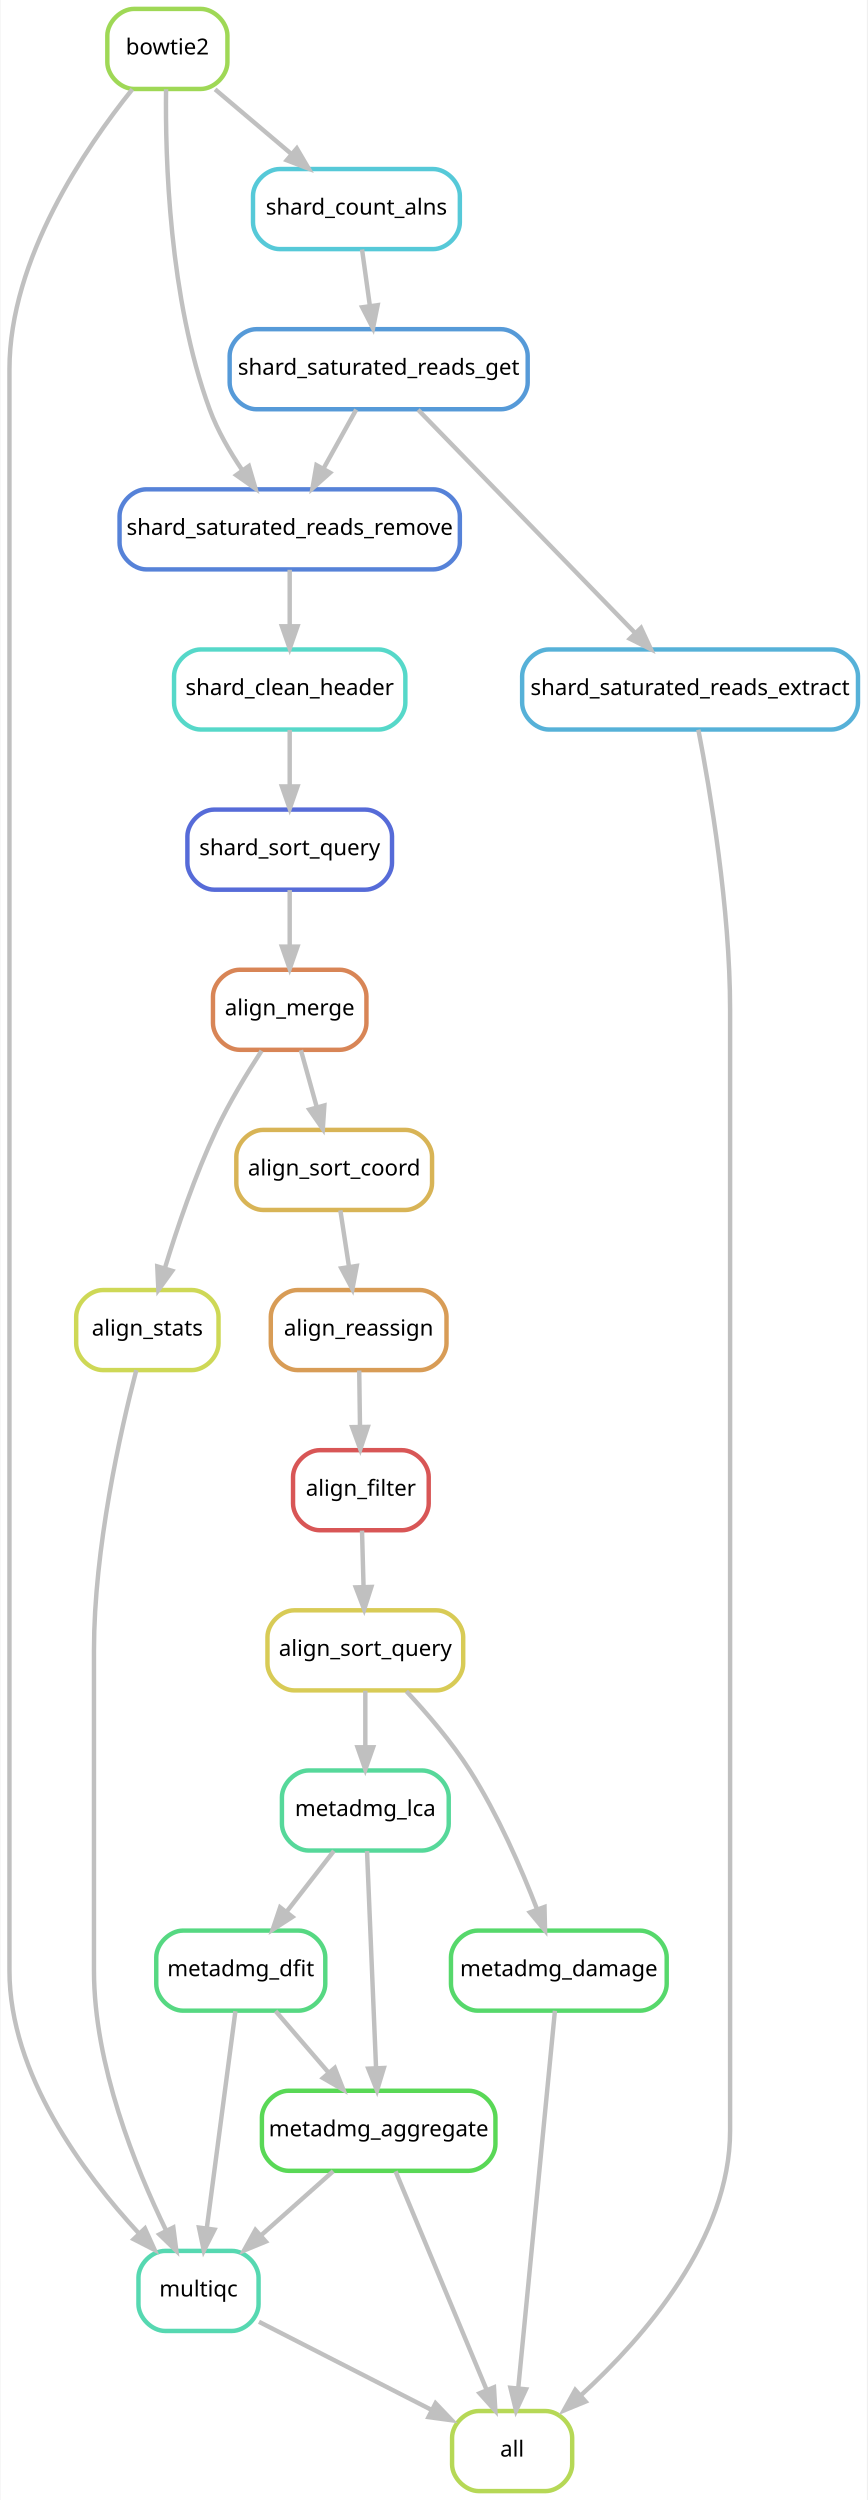
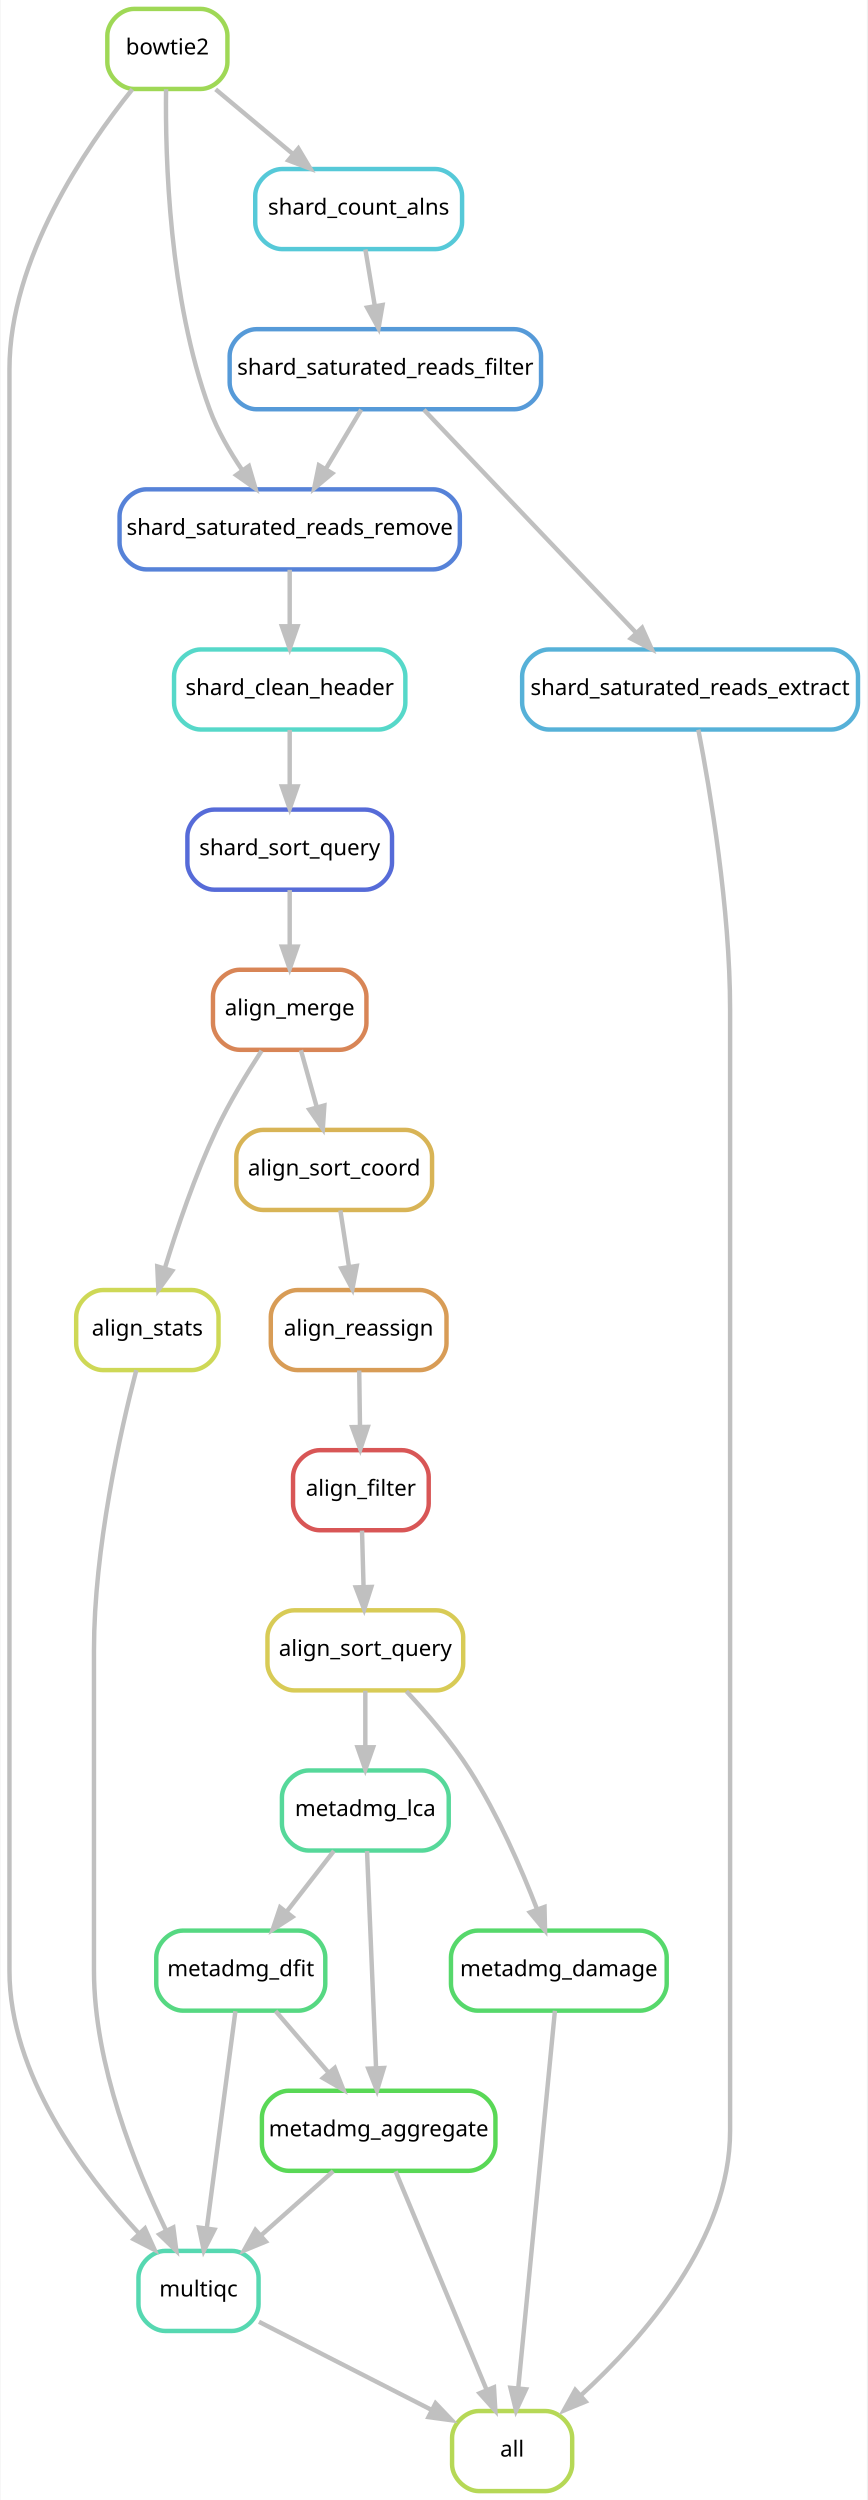
<svg xmlns="http://www.w3.org/2000/svg" width="390pt" height="1124pt" viewBox="0.00 0.00 389.50 1124.00">
  <g id="graph0" class="graph" transform="scale(1 1) rotate(0) translate(4 1120)">
    <polygon fill="#ffffff" stroke="transparent" points="-4,4 -4,-1120 385.5,-1120 385.5,4 -4,4" />
    <g id="node1" class="node">
      <path fill="none" stroke="#b6d856" stroke-width="2" d="M241,-36C241,-36 211,-36 211,-36 205,-36 199,-30 199,-24 199,-24 199,-12 199,-12 199,-6 205,0 211,0 211,0 241,0 241,0 247,0 253,-6 253,-12 253,-12 253,-24 253,-24 253,-30 247,-36 241,-36" />
      <text text-anchor="middle" x="226" y="-15.5" font-family="sans" font-size="10.00" fill="#000000">all</text>
    </g>
    <g id="node2" class="node">
      <path fill="none" stroke="#56d8b1" stroke-width="2" d="M100,-108C100,-108 70,-108 70,-108 64,-108 58,-102 58,-96 58,-96 58,-84 58,-84 58,-78 64,-72 70,-72 70,-72 100,-72 100,-72 106,-72 112,-78 112,-84 112,-84 112,-96 112,-96 112,-102 106,-108 100,-108" />
      <text text-anchor="middle" x="85" y="-87.5" font-family="sans" font-size="10.00" fill="#000000">multiqc</text>
    </g>
    <g id="edge3" class="edge">
      <path fill="none" stroke="#c0c0c0" stroke-width="2" d="M112.186,-76.118C134.228,-64.862 165.493,-48.897 189.678,-36.547" />
      <polygon fill="#c0c0c0" stroke="#c0c0c0" stroke-width="2" points="191.583,-39.505 198.897,-31.84 188.399,-33.27 191.583,-39.505" />
    </g>
    <g id="node3" class="node">
      <path fill="none" stroke="#9fd856" stroke-width="2" d="M86,-1116C86,-1116 56,-1116 56,-1116 50,-1116 44,-1110 44,-1104 44,-1104 44,-1092 44,-1092 44,-1086 50,-1080 56,-1080 56,-1080 86,-1080 86,-1080 92,-1080 98,-1086 98,-1092 98,-1092 98,-1104 98,-1104 98,-1110 92,-1116 86,-1116" />
      <text text-anchor="middle" x="71" y="-1095.5" font-family="sans" font-size="10.00" fill="#000000">bowtie2</text>
    </g>
-     <g id="edge8" class="edge">
+     <g id="edge6" class="edge">
      <path fill="none" stroke="#c0c0c0" stroke-width="2" d="M55.243,-1079.86C34.326,-1053.852 0,-1003.615 0,-954 0,-954 0,-954 0,-234 0,-187.497 33.281,-142.809 58.193,-115.872" />
      <polygon fill="#c0c0c0" stroke="#c0c0c0" stroke-width="2" points="60.921,-118.084 65.286,-108.43 55.853,-113.254 60.921,-118.084" />
    </g>
    <g id="node8" class="node">
      <path fill="none" stroke="#5682d8" stroke-width="2" d="M190.5,-900C190.5,-900 61.5,-900 61.5,-900 55.5,-900 49.5,-894 49.5,-888 49.5,-888 49.5,-876 49.5,-876 49.5,-870 55.5,-864 61.5,-864 61.5,-864 190.5,-864 190.5,-864 196.5,-864 202.5,-870 202.5,-876 202.5,-876 202.5,-888 202.5,-888 202.5,-894 196.5,-900 190.5,-900" />
      <text text-anchor="middle" x="126" y="-879.5" font-family="sans" font-size="10.00" fill="#000000">shard_saturated_reads_remove</text>
    </g>
-     <g id="edge14" class="edge">
+     <g id="edge13" class="edge">
      <path fill="none" stroke="#c0c0c0" stroke-width="2" d="M70.414,-1079.869C70.01,-1049.232 71.724,-985.701 90,-936 93.521,-926.425 99.055,-916.867 104.737,-908.513" />
      <polygon fill="#c0c0c0" stroke="#c0c0c0" stroke-width="2" points="107.65,-910.458 110.635,-900.293 101.962,-906.378 107.65,-910.458" />
    </g>
    <g id="node10" class="node">
-       <path fill="none" stroke="#56c9d8" stroke-width="2" d="M190.5,-1044C190.5,-1044 121.5,-1044 121.5,-1044 115.5,-1044 109.5,-1038 109.5,-1032 109.5,-1032 109.5,-1020 109.5,-1020 109.5,-1014 115.5,-1008 121.5,-1008 121.5,-1008 190.5,-1008 190.5,-1008 196.5,-1008 202.5,-1014 202.5,-1020 202.5,-1020 202.5,-1032 202.5,-1032 202.5,-1038 196.5,-1044 190.5,-1044" />
-       <text text-anchor="middle" x="156" y="-1023.5" font-family="sans" font-size="10.00" fill="#000000">shard_count_alns</text>
+       <path fill="none" stroke="#56c9d8" stroke-width="2" d="M191.5,-1044C191.5,-1044 122.5,-1044 122.5,-1044 116.5,-1044 110.5,-1038 110.5,-1032 110.5,-1032 110.5,-1020 110.5,-1020 110.5,-1014 116.5,-1008 122.5,-1008 122.5,-1008 191.5,-1008 191.5,-1008 197.5,-1008 203.5,-1014 203.5,-1020 203.5,-1020 203.5,-1032 203.5,-1032 203.5,-1038 197.5,-1044 191.5,-1044" />
+       <text text-anchor="middle" x="157" y="-1023.5" font-family="sans" font-size="10.00" fill="#000000">shard_count_alns</text>
    </g>
    <g id="edge16" class="edge">
-       <path fill="none" stroke="#c0c0c0" stroke-width="2" d="M92.449,-1079.831C102.818,-1071.049 115.423,-1060.371 126.665,-1050.849" />
-       <polygon fill="#c0c0c0" stroke="#c0c0c0" stroke-width="2" points="129.19,-1053.297 134.558,-1044.163 124.665,-1047.956 129.19,-1053.297" />
+       <path fill="none" stroke="#c0c0c0" stroke-width="2" d="M92.701,-1079.831C103.192,-1071.049 115.945,-1060.371 127.319,-1050.849" />
+       <polygon fill="#c0c0c0" stroke="#c0c0c0" stroke-width="2" points="129.885,-1053.266 135.305,-1044.163 125.391,-1047.899 129.885,-1053.266" />
    </g>
    <g id="node4" class="node">
      <path fill="none" stroke="#ced856" stroke-width="2" d="M82,-540C82,-540 42,-540 42,-540 36,-540 30,-534 30,-528 30,-528 30,-516 30,-516 30,-510 36,-504 42,-504 42,-504 82,-504 82,-504 88,-504 94,-510 94,-516 94,-516 94,-528 94,-528 94,-534 88,-540 82,-540" />
      <text text-anchor="middle" x="62" y="-519.5" font-family="sans" font-size="10.00" fill="#000000">align_stats</text>
    </g>
-     <g id="edge5" class="edge">
+     <g id="edge7" class="edge">
      <path fill="none" stroke="#c0c0c0" stroke-width="2" d="M57.027,-503.975C49.997,-476.864 38,-423.874 38,-378 38,-378 38,-378 38,-234 38,-191.656 56.593,-145.612 70.391,-117.273" />
      <polygon fill="#c0c0c0" stroke="#c0c0c0" stroke-width="2" points="73.675,-118.53 75.032,-108.023 67.419,-115.391 73.675,-118.53" />
    </g>
    <g id="node5" class="node">
      <path fill="none" stroke="#d88556" stroke-width="2" d="M148.5,-684C148.5,-684 103.5,-684 103.5,-684 97.5,-684 91.5,-678 91.5,-672 91.5,-672 91.5,-660 91.5,-660 91.5,-654 97.5,-648 103.5,-648 103.5,-648 148.5,-648 148.5,-648 154.5,-648 160.5,-654 160.5,-660 160.5,-660 160.5,-672 160.5,-672 160.5,-678 154.5,-684 148.5,-684" />
      <text text-anchor="middle" x="126" y="-663.5" font-family="sans" font-size="10.00" fill="#000000">align_merge</text>
    </g>
    <g id="edge9" class="edge">
      <path fill="none" stroke="#c0c0c0" stroke-width="2" d="M113.357,-647.566C106.728,-637.38 98.805,-624.325 93,-612 83.48,-591.784 75.368,-567.816 69.833,-549.698" />
      <polygon fill="#c0c0c0" stroke="#c0c0c0" stroke-width="2" points="73.165,-548.623 66.955,-540.039 66.456,-550.622 73.165,-548.623" />
    </g>
    <g id="node16" class="node">
      <path fill="none" stroke="#d8b456" stroke-width="2" d="M178,-612C178,-612 114,-612 114,-612 108,-612 102,-606 102,-600 102,-600 102,-588 102,-588 102,-582 108,-576 114,-576 114,-576 178,-576 178,-576 184,-576 190,-582 190,-588 190,-588 190,-600 190,-600 190,-606 184,-612 178,-612" />
      <text text-anchor="middle" x="146" y="-591.5" font-family="sans" font-size="10.00" fill="#000000">align_sort_coord</text>
    </g>
    <g id="edge22" class="edge">
      <path fill="none" stroke="#c0c0c0" stroke-width="2" d="M131.047,-647.831C133.209,-640.046 135.785,-630.773 138.185,-622.135" />
      <polygon fill="#c0c0c0" stroke="#c0c0c0" stroke-width="2" points="141.581,-622.985 140.885,-612.413 134.836,-621.112 141.581,-622.985" />
    </g>
    <g id="node6" class="node">
      <path fill="none" stroke="#566bd8" stroke-width="2" d="M160,-756C160,-756 92,-756 92,-756 86,-756 80,-750 80,-744 80,-744 80,-732 80,-732 80,-726 86,-720 92,-720 92,-720 160,-720 160,-720 166,-720 172,-726 172,-732 172,-732 172,-744 172,-744 172,-750 166,-756 160,-756" />
      <text text-anchor="middle" x="126" y="-735.5" font-family="sans" font-size="10.00" fill="#000000">shard_sort_query</text>
    </g>
    <g id="edge10" class="edge">
      <path fill="none" stroke="#c0c0c0" stroke-width="2" d="M126,-719.831C126,-712.131 126,-702.974 126,-694.417" />
      <polygon fill="#c0c0c0" stroke="#c0c0c0" stroke-width="2" points="129.5,-694.413 126,-684.413 122.5,-694.413 129.5,-694.413" />
    </g>
    <g id="node7" class="node">
      <path fill="none" stroke="#56d8c9" stroke-width="2" d="M166,-828C166,-828 86,-828 86,-828 80,-828 74,-822 74,-816 74,-816 74,-804 74,-804 74,-798 80,-792 86,-792 86,-792 166,-792 166,-792 172,-792 178,-798 178,-804 178,-804 178,-816 178,-816 178,-822 172,-828 166,-828" />
      <text text-anchor="middle" x="126" y="-807.5" font-family="sans" font-size="10.00" fill="#000000">shard_clean_header</text>
    </g>
    <g id="edge11" class="edge">
      <path fill="none" stroke="#c0c0c0" stroke-width="2" d="M126,-791.831C126,-784.131 126,-774.974 126,-766.417" />
      <polygon fill="#c0c0c0" stroke="#c0c0c0" stroke-width="2" points="129.5,-766.413 126,-756.413 122.5,-766.413 129.5,-766.413" />
    </g>
    <g id="edge12" class="edge">
      <path fill="none" stroke="#c0c0c0" stroke-width="2" d="M126,-863.831C126,-856.131 126,-846.974 126,-838.417" />
      <polygon fill="#c0c0c0" stroke="#c0c0c0" stroke-width="2" points="129.5,-838.413 126,-828.413 122.5,-838.413 129.5,-838.413" />
    </g>
    <g id="node9" class="node">
-       <path fill="none" stroke="#569ad8" stroke-width="2" d="M221,-972C221,-972 111,-972 111,-972 105,-972 99,-966 99,-960 99,-960 99,-948 99,-948 99,-942 105,-936 111,-936 111,-936 221,-936 221,-936 227,-936 233,-942 233,-948 233,-948 233,-960 233,-960 233,-966 227,-972 221,-972" />
-       <text text-anchor="middle" x="166" y="-951.5" font-family="sans" font-size="10.00" fill="#000000">shard_saturated_reads_get</text>
+       <path fill="none" stroke="#569ad8" stroke-width="2" d="M227,-972C227,-972 111,-972 111,-972 105,-972 99,-966 99,-960 99,-960 99,-948 99,-948 99,-942 105,-936 111,-936 111,-936 227,-936 227,-936 233,-936 239,-942 239,-948 239,-948 239,-960 239,-960 239,-966 233,-972 227,-972" />
+       <text text-anchor="middle" x="169" y="-951.5" font-family="sans" font-size="10.00" fill="#000000">shard_saturated_reads_filter</text>
    </g>
-     <g id="edge13" class="edge">
-       <path fill="none" stroke="#c0c0c0" stroke-width="2" d="M155.906,-935.831C151.44,-927.793 146.093,-918.167 141.162,-909.292" />
-       <polygon fill="#c0c0c0" stroke="#c0c0c0" stroke-width="2" points="144.146,-907.455 136.23,-900.413 138.026,-910.855 144.146,-907.455" />
+     <g id="edge14" class="edge">
+       <path fill="none" stroke="#c0c0c0" stroke-width="2" d="M158.149,-935.831C153.298,-927.708 147.478,-917.964 142.132,-909.012" />
+       <polygon fill="#c0c0c0" stroke="#c0c0c0" stroke-width="2" points="145.129,-907.204 136.997,-900.413 139.119,-910.793 145.129,-907.204" />
    </g>
    <g id="node18" class="node">
      <path fill="none" stroke="#56b1d8" stroke-width="2" d="M369.5,-828C369.5,-828 242.5,-828 242.5,-828 236.5,-828 230.5,-822 230.5,-816 230.5,-816 230.5,-804 230.5,-804 230.5,-798 236.5,-792 242.5,-792 242.5,-792 369.5,-792 369.5,-792 375.5,-792 381.5,-798 381.5,-804 381.5,-804 381.5,-816 381.5,-816 381.5,-822 375.5,-828 369.5,-828" />
      <text text-anchor="middle" x="306" y="-807.5" font-family="sans" font-size="10.00" fill="#000000">shard_saturated_reads_extract</text>
    </g>
    <g id="edge25" class="edge">
-       <path fill="none" stroke="#c0c0c0" stroke-width="2" d="M183.731,-935.762C208.452,-910.335 253.378,-864.125 281.348,-835.357" />
-       <polygon fill="#c0c0c0" stroke="#c0c0c0" stroke-width="2" points="283.952,-837.699 288.413,-828.09 278.933,-832.82 283.952,-837.699" />
+       <path fill="none" stroke="#c0c0c0" stroke-width="2" d="M186.351,-935.762C210.542,-910.335 254.506,-864.125 281.876,-835.357" />
+       <polygon fill="#c0c0c0" stroke="#c0c0c0" stroke-width="2" points="284.433,-837.747 288.79,-828.09 279.361,-832.922 284.433,-837.747" />
    </g>
    <g id="edge15" class="edge">
-       <path fill="none" stroke="#c0c0c0" stroke-width="2" d="M158.523,-1007.831C159.593,-1000.131 160.865,-990.974 162.053,-982.417" />
-       <polygon fill="#c0c0c0" stroke="#c0c0c0" stroke-width="2" points="165.534,-982.8 163.443,-972.413 158.6,-981.837 165.534,-982.8" />
+       <path fill="none" stroke="#c0c0c0" stroke-width="2" d="M160.028,-1007.831C161.311,-1000.131 162.838,-990.974 164.264,-982.417" />
+       <polygon fill="#c0c0c0" stroke="#c0c0c0" stroke-width="2" points="167.739,-982.853 165.931,-972.413 160.835,-981.702 167.739,-982.853" />
    </g>
    <g id="node11" class="node">
      <path fill="none" stroke="#56d882" stroke-width="2" d="M130,-252C130,-252 78,-252 78,-252 72,-252 66,-246 66,-240 66,-240 66,-228 66,-228 66,-222 72,-216 78,-216 78,-216 130,-216 130,-216 136,-216 142,-222 142,-228 142,-228 142,-240 142,-240 142,-246 136,-252 130,-252" />
      <text text-anchor="middle" x="104" y="-231.5" font-family="sans" font-size="10.00" fill="#000000">metadmg_dfit</text>
    </g>
-     <g id="edge6" class="edge">
+     <g id="edge5" class="edge">
      <path fill="none" stroke="#c0c0c0" stroke-width="2" d="M101.594,-215.762C98.353,-191.201 92.553,-147.247 88.741,-118.354" />
      <polygon fill="#c0c0c0" stroke="#c0c0c0" stroke-width="2" points="92.165,-117.546 87.387,-108.09 85.225,-118.462 92.165,-117.546" />
    </g>
    <g id="node17" class="node">
      <path fill="none" stroke="#59d856" stroke-width="2" d="M206.5,-180C206.5,-180 125.5,-180 125.5,-180 119.5,-180 113.5,-174 113.5,-168 113.5,-168 113.5,-156 113.5,-156 113.5,-150 119.5,-144 125.5,-144 125.5,-144 206.5,-144 206.5,-144 212.5,-144 218.5,-150 218.5,-156 218.5,-156 218.5,-168 218.5,-168 218.5,-174 212.5,-180 206.5,-180" />
      <text text-anchor="middle" x="166" y="-159.5" font-family="sans" font-size="10.00" fill="#000000">metadmg_aggregate</text>
    </g>
    <g id="edge23" class="edge">
      <path fill="none" stroke="#c0c0c0" stroke-width="2" d="M119.645,-215.831C126.859,-207.454 135.557,-197.353 143.46,-188.175" />
      <polygon fill="#c0c0c0" stroke="#c0c0c0" stroke-width="2" points="146.271,-190.275 150.144,-180.413 140.967,-185.707 146.271,-190.275" />
    </g>
    <g id="node12" class="node">
      <path fill="none" stroke="#56d89a" stroke-width="2" d="M185.5,-324C185.5,-324 134.5,-324 134.5,-324 128.5,-324 122.5,-318 122.5,-312 122.5,-312 122.5,-300 122.5,-300 122.5,-294 128.5,-288 134.5,-288 134.5,-288 185.5,-288 185.5,-288 191.5,-288 197.5,-294 197.5,-300 197.5,-300 197.5,-312 197.5,-312 197.5,-318 191.5,-324 185.5,-324" />
      <text text-anchor="middle" x="160" y="-303.5" font-family="sans" font-size="10.00" fill="#000000">metadmg_lca</text>
    </g>
    <g id="edge17" class="edge">
      <path fill="none" stroke="#c0c0c0" stroke-width="2" d="M145.869,-287.831C139.419,-279.539 131.655,-269.557 124.575,-260.453" />
      <polygon fill="#c0c0c0" stroke="#c0c0c0" stroke-width="2" points="127.224,-258.158 118.321,-252.413 121.698,-262.456 127.224,-258.158" />
    </g>
    <g id="edge24" class="edge">
      <path fill="none" stroke="#c0c0c0" stroke-width="2" d="M160.76,-287.762C161.783,-263.201 163.615,-219.247 164.819,-190.354" />
      <polygon fill="#c0c0c0" stroke="#c0c0c0" stroke-width="2" points="168.327,-190.227 165.246,-180.09 161.333,-189.935 168.327,-190.227" />
    </g>
    <g id="node13" class="node">
      <path fill="none" stroke="#d8cb56" stroke-width="2" d="M192,-396C192,-396 128,-396 128,-396 122,-396 116,-390 116,-384 116,-384 116,-372 116,-372 116,-366 122,-360 128,-360 128,-360 192,-360 192,-360 198,-360 204,-366 204,-372 204,-372 204,-384 204,-384 204,-390 198,-396 192,-396" />
      <text text-anchor="middle" x="160" y="-375.5" font-family="sans" font-size="10.00" fill="#000000">align_sort_query</text>
    </g>
    <g id="edge18" class="edge">
      <path fill="none" stroke="#c0c0c0" stroke-width="2" d="M160,-359.831C160,-352.131 160,-342.974 160,-334.417" />
      <polygon fill="#c0c0c0" stroke="#c0c0c0" stroke-width="2" points="163.5,-334.413 160,-324.413 156.5,-334.413 163.5,-334.413" />
    </g>
    <g id="node19" class="node">
      <path fill="none" stroke="#56d86b" stroke-width="2" d="M283.5,-252C283.5,-252 210.5,-252 210.5,-252 204.5,-252 198.5,-246 198.5,-240 198.5,-240 198.5,-228 198.5,-228 198.5,-222 204.5,-216 210.5,-216 210.5,-216 283.5,-216 283.5,-216 289.5,-216 295.5,-222 295.5,-228 295.5,-228 295.5,-240 295.5,-240 295.5,-246 289.5,-252 283.5,-252" />
      <text text-anchor="middle" x="247" y="-231.5" font-family="sans" font-size="10.00" fill="#000000">metadmg_damage</text>
    </g>
    <g id="edge26" class="edge">
      <path fill="none" stroke="#c0c0c0" stroke-width="2" d="M178.455,-359.615C187.797,-349.652 198.853,-336.788 207,-324 219.557,-304.288 230.108,-279.968 237.216,-261.581" />
      <polygon fill="#c0c0c0" stroke="#c0c0c0" stroke-width="2" points="240.559,-262.635 240.801,-252.042 234.006,-260.172 240.559,-262.635" />
    </g>
    <g id="node14" class="node">
      <path fill="none" stroke="#d85656" stroke-width="2" d="M176.5,-468C176.5,-468 139.5,-468 139.5,-468 133.5,-468 127.5,-462 127.5,-456 127.5,-456 127.5,-444 127.5,-444 127.5,-438 133.5,-432 139.5,-432 139.5,-432 176.5,-432 176.5,-432 182.5,-432 188.5,-438 188.5,-444 188.5,-444 188.5,-456 188.5,-456 188.5,-462 182.5,-468 176.5,-468" />
      <text text-anchor="middle" x="158" y="-447.5" font-family="sans" font-size="10.00" fill="#000000">align_filter</text>
    </g>
    <g id="edge19" class="edge">
      <path fill="none" stroke="#c0c0c0" stroke-width="2" d="M158.505,-431.831C158.719,-424.131 158.973,-414.974 159.211,-406.417" />
      <polygon fill="#c0c0c0" stroke="#c0c0c0" stroke-width="2" points="162.709,-406.507 159.488,-396.413 155.712,-406.312 162.709,-406.507" />
    </g>
    <g id="node15" class="node">
      <path fill="none" stroke="#d89c56" stroke-width="2" d="M184.5,-540C184.5,-540 129.5,-540 129.5,-540 123.5,-540 117.5,-534 117.5,-528 117.5,-528 117.5,-516 117.5,-516 117.5,-510 123.5,-504 129.5,-504 129.5,-504 184.5,-504 184.5,-504 190.5,-504 196.5,-510 196.5,-516 196.5,-516 196.5,-528 196.5,-528 196.5,-534 190.5,-540 184.5,-540" />
      <text text-anchor="middle" x="157" y="-519.5" font-family="sans" font-size="10.00" fill="#000000">align_reassign</text>
    </g>
    <g id="edge20" class="edge">
      <path fill="none" stroke="#c0c0c0" stroke-width="2" d="M157.252,-503.831C157.359,-496.131 157.487,-486.974 157.605,-478.417" />
      <polygon fill="#c0c0c0" stroke="#c0c0c0" stroke-width="2" points="161.105,-478.461 157.744,-468.413 154.106,-478.364 161.105,-478.461" />
    </g>
    <g id="edge21" class="edge">
      <path fill="none" stroke="#c0c0c0" stroke-width="2" d="M148.776,-575.831C149.952,-568.131 151.351,-558.974 152.659,-550.417" />
      <polygon fill="#c0c0c0" stroke="#c0c0c0" stroke-width="2" points="156.136,-550.827 154.187,-540.413 149.217,-549.77 156.136,-550.827" />
    </g>
-     <g id="edge2" class="edge">
+     <g id="edge1" class="edge">
      <path fill="none" stroke="#c0c0c0" stroke-width="2" d="M173.599,-143.762C183.923,-118.985 202.47,-74.471 214.502,-45.594" />
      <polygon fill="#c0c0c0" stroke="#c0c0c0" stroke-width="2" points="217.847,-46.667 218.463,-36.09 211.386,-43.974 217.847,-46.667" />
    </g>
-     <g id="edge7" class="edge">
+     <g id="edge8" class="edge">
      <path fill="none" stroke="#c0c0c0" stroke-width="2" d="M145.56,-143.831C135.679,-135.048 123.668,-124.371 112.955,-114.849" />
      <polygon fill="#c0c0c0" stroke="#c0c0c0" stroke-width="2" points="115.233,-112.191 105.433,-108.163 110.582,-117.422 115.233,-112.191" />
    </g>
    <g id="edge4" class="edge">
      <path fill="none" stroke="#c0c0c0" stroke-width="2" d="M309.73,-791.905C315.002,-764.705 324,-711.602 324,-666 324,-666 324,-666 324,-162 324,-113.627 285.737,-69.483 257.029,-43.17" />
      <polygon fill="#c0c0c0" stroke="#c0c0c0" stroke-width="2" points="259.024,-40.26 249.225,-36.232 254.373,-45.492 259.024,-40.26" />
    </g>
-     <g id="edge1" class="edge">
+     <g id="edge2" class="edge">
      <path fill="none" stroke="#c0c0c0" stroke-width="2" d="M245.246,-215.956C241.586,-178.314 233.115,-91.187 228.734,-46.125" />
      <polygon fill="#c0c0c0" stroke="#c0c0c0" stroke-width="2" points="232.215,-45.759 227.764,-36.145 225.248,-46.437 232.215,-45.759" />
    </g>
  </g>
</svg>
